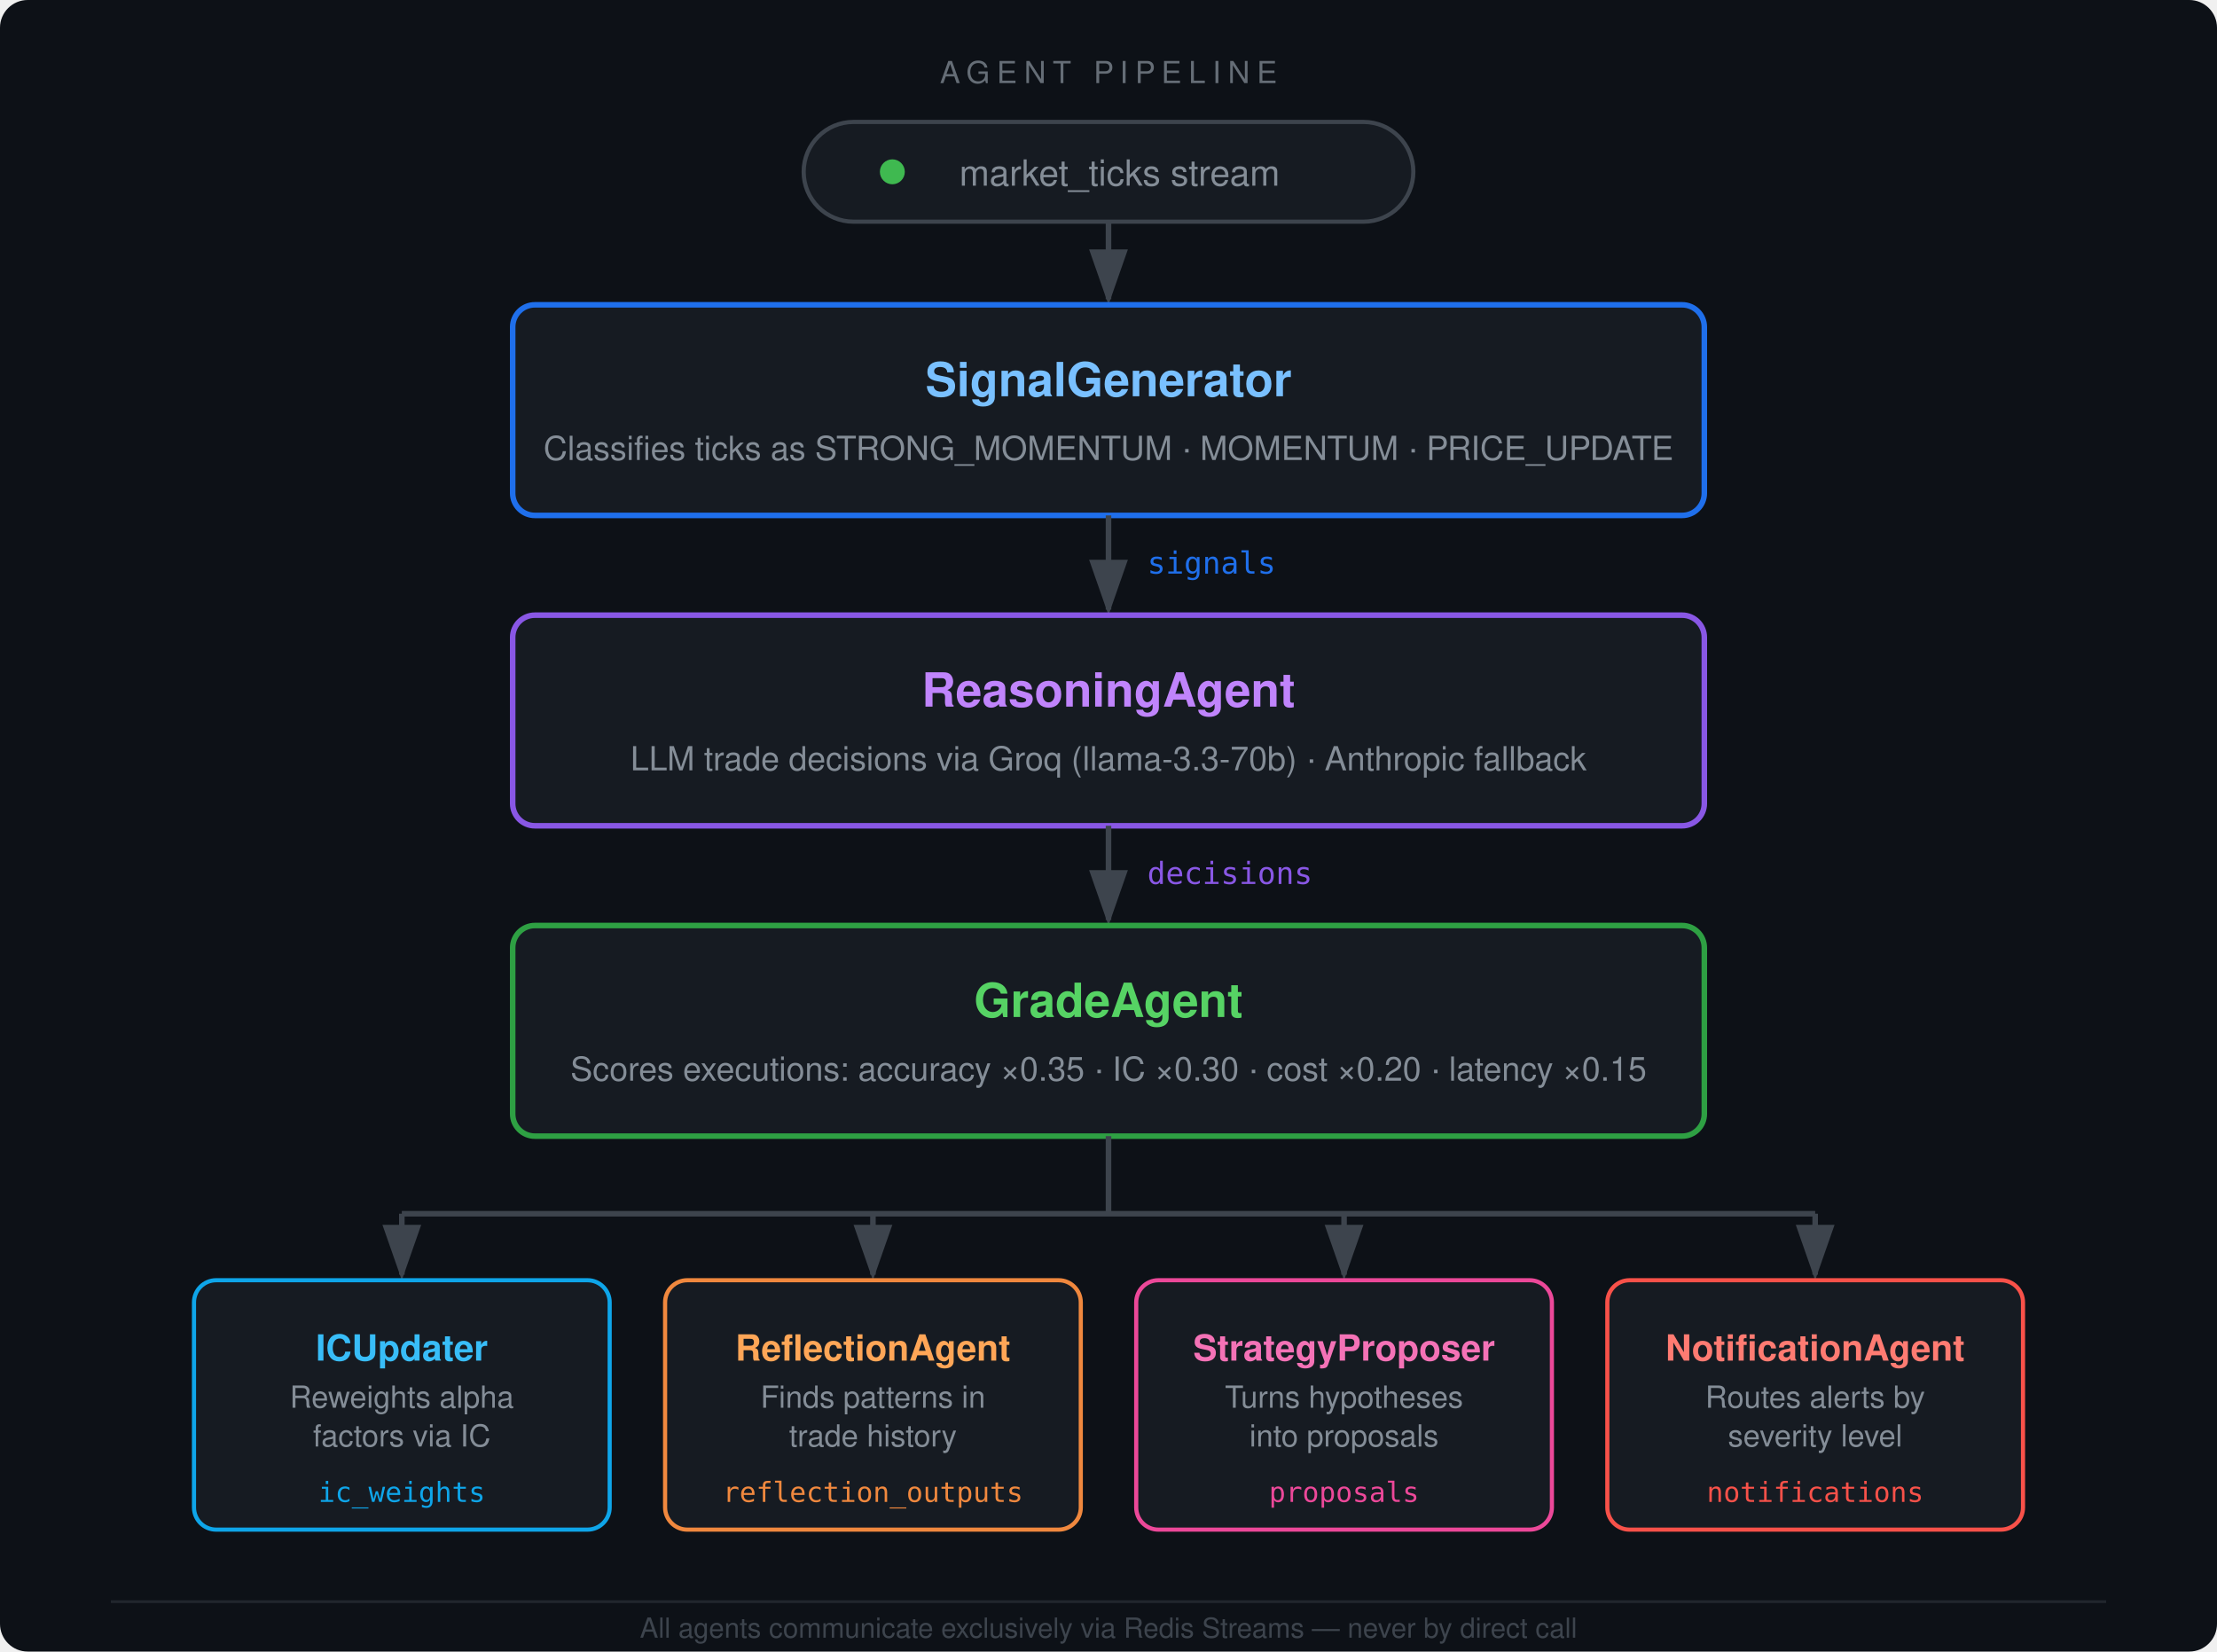
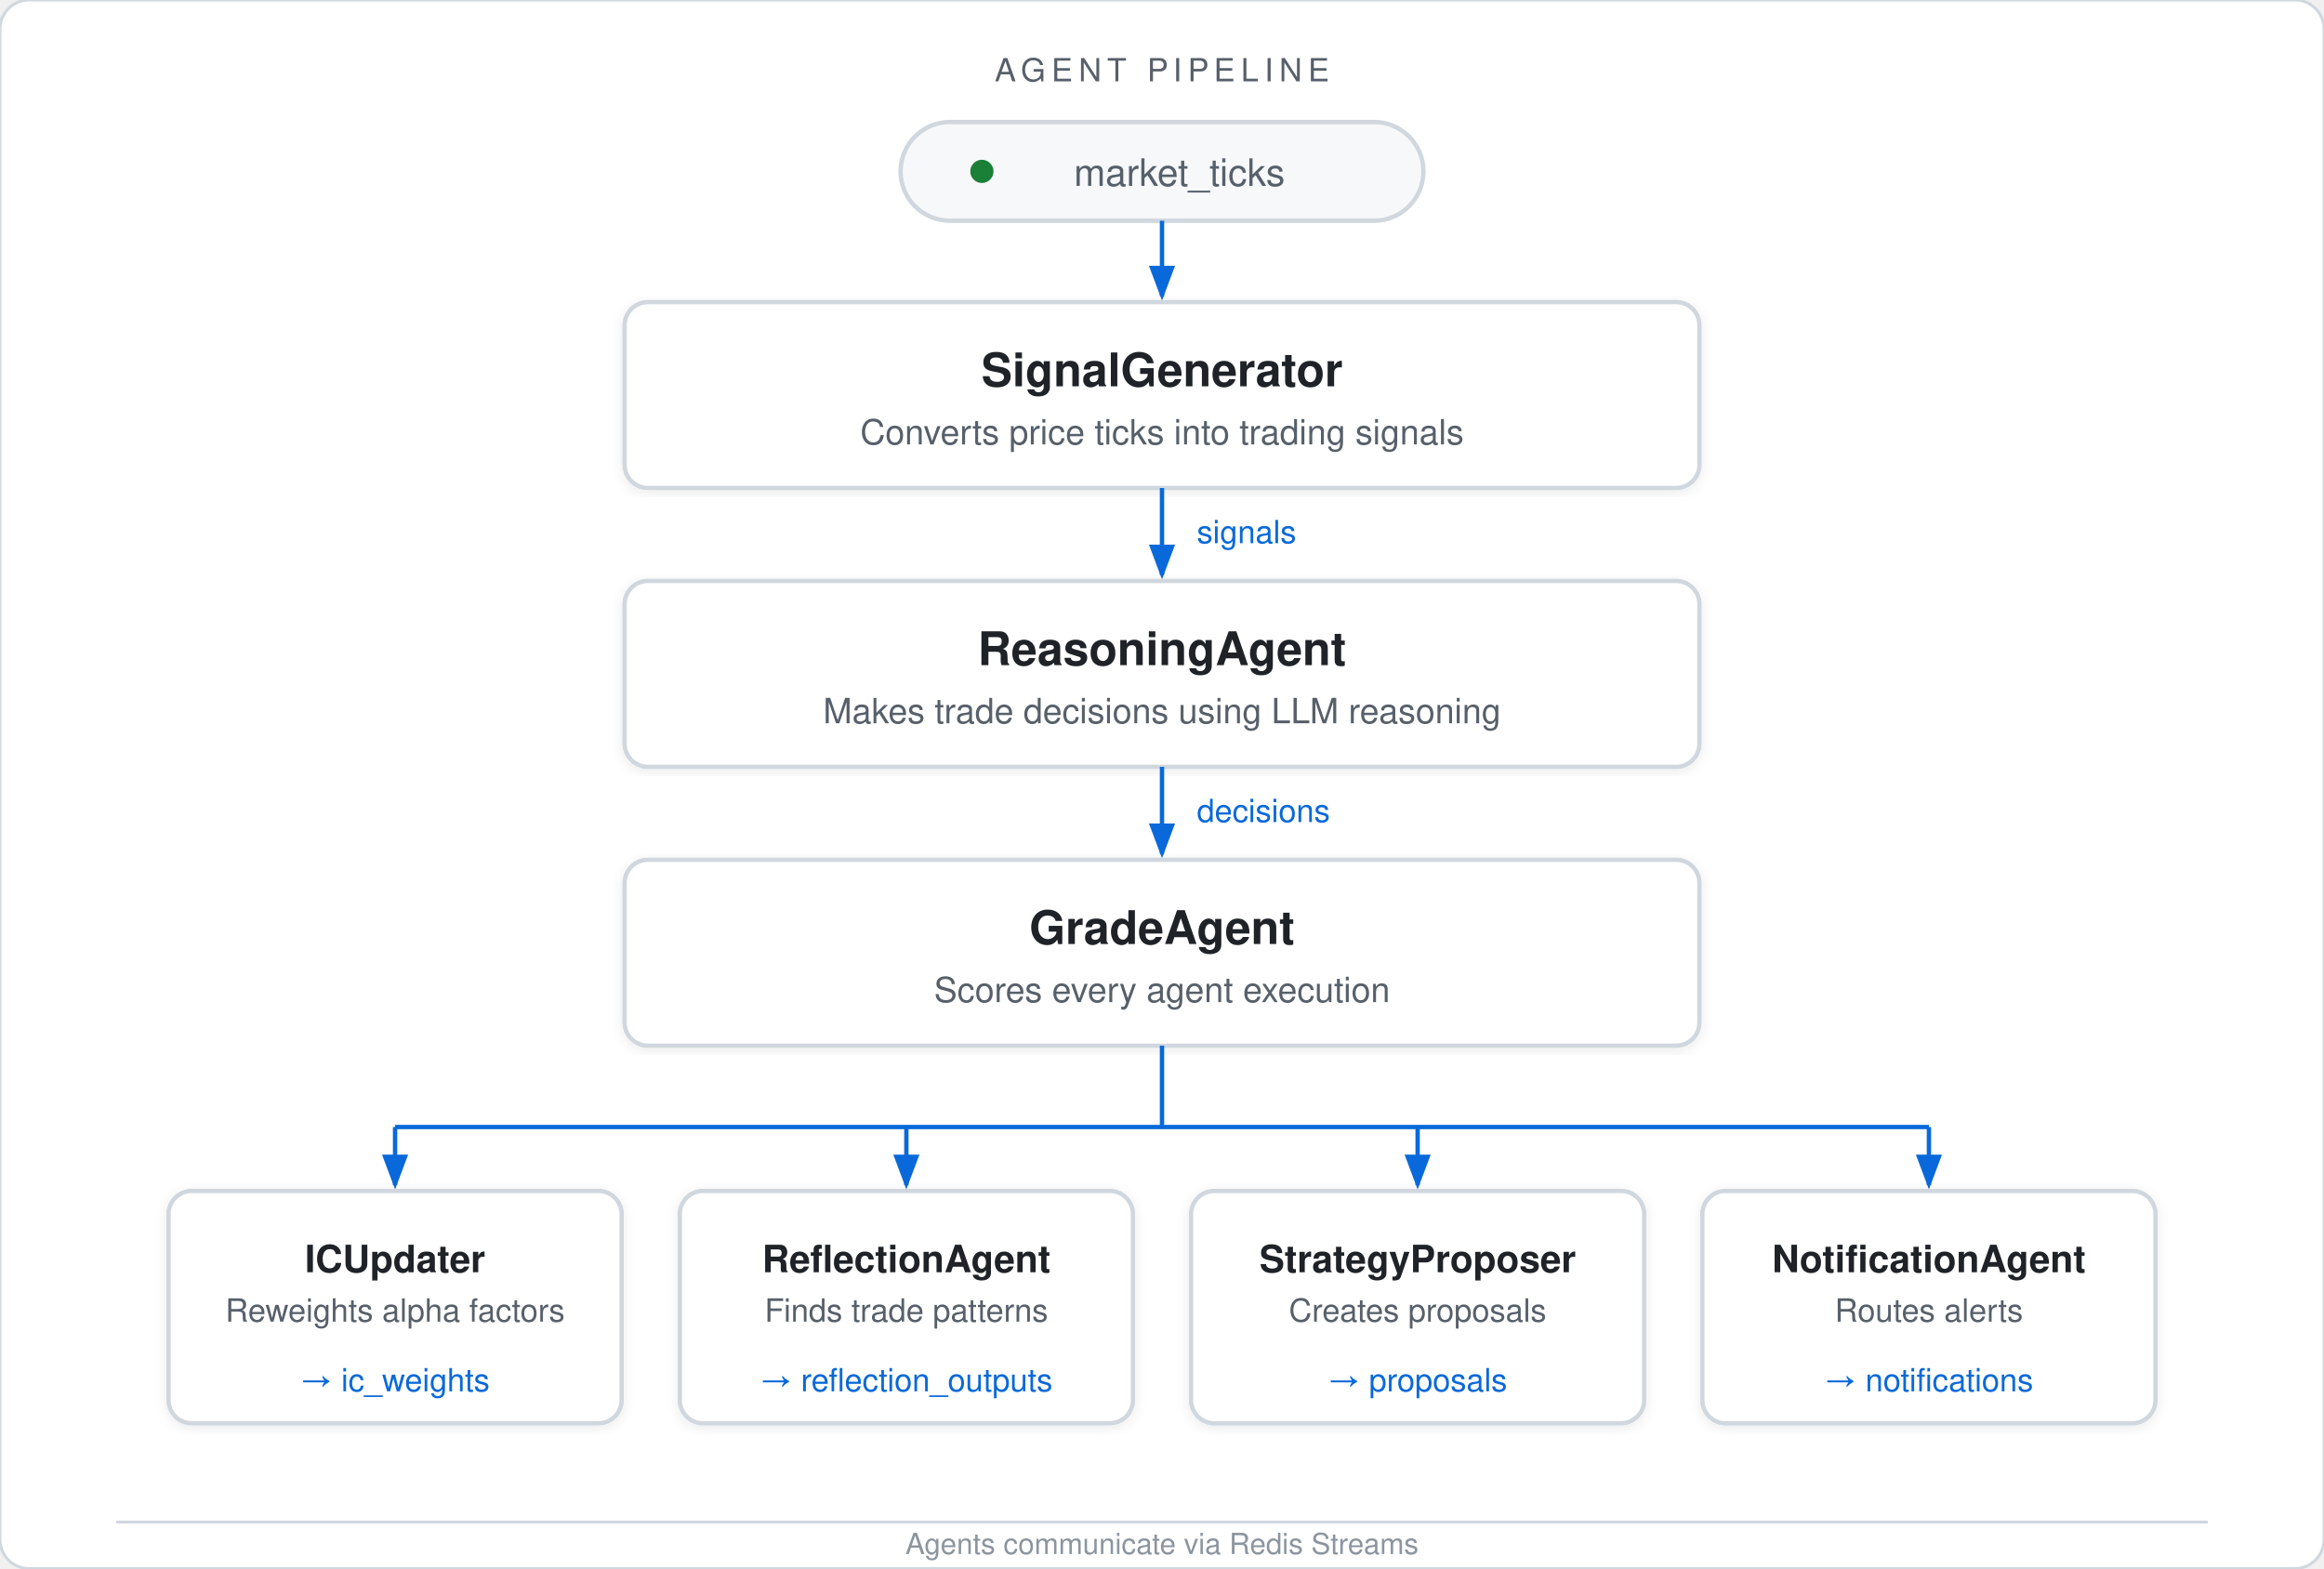
- <svg xmlns="http://www.w3.org/2000/svg" viewBox="0 0 800 596" width="800" height="596">
+ <svg xmlns="http://www.w3.org/2000/svg" viewBox="0 0 800 540" width="800" height="540">
  <defs>
-     <marker id="a" markerWidth="10" markerHeight="7" refX="9" refY="3.5" orient="auto">
-       <polygon points="0 0,10 3.5,0 7" fill="#3d444d" />
+     <marker id="a" markerWidth="8" markerHeight="6" refX="7" refY="3" orient="auto">
+       <polygon points="0 0,8 3,0 6" fill="#0969da" />
    </marker>
+     <filter id="s" x="-5%" y="-5%" width="110%" height="110%">
+       <feDropShadow dx="0" dy="1" stdDeviation="2" flood-color="#1f232814" />
+     </filter>
  </defs>
-   <rect width="800" height="596" fill="#0d1117" rx="10" />
-   <text x="400" y="30" text-anchor="middle" font-family="-apple-system,BlinkMacSystemFont,'Segoe UI',Helvetica,Arial,sans-serif" font-size="11" font-weight="500" fill="#656d76" letter-spacing="2.5">
+   <rect width="800" height="540" fill="#ffffff" rx="10" stroke="#d0d7de" stroke-width="1" />
+   <text x="400" y="28" text-anchor="middle" font-family="-apple-system,BlinkMacSystemFont,'Segoe UI',Helvetica,Arial,sans-serif" font-size="11" font-weight="500" fill="#57606a" letter-spacing="2">
    AGENT PIPELINE
  </text>
-   <rect x="290" y="44" width="220" height="36" rx="18" fill="#161b22" stroke="#3d444d" stroke-width="1.5" />
-   <circle cx="322" cy="62" r="4.5" fill="#3fb950" />
-   <text x="404" y="67" text-anchor="middle" font-family="-apple-system,BlinkMacSystemFont,'Segoe UI',Helvetica,Arial,sans-serif" font-size="13" fill="#848d97">
-     market_ticks stream
-   </text>
-   <line x1="400" y1="80" x2="400" y2="108" stroke="#3d444d" stroke-width="2" marker-end="url(#a)" />
-   <rect x="185" y="110" width="430" height="76" rx="8" fill="#161b22" stroke="#1f6feb" stroke-width="2" />
-   <text x="400" y="143" text-anchor="middle" font-family="-apple-system,BlinkMacSystemFont,'Segoe UI',Helvetica,Arial,sans-serif" font-size="17" font-weight="700" fill="#79c0ff">
-     SignalGenerator
-   </text>
-   <text x="400" y="166" text-anchor="middle" font-family="-apple-system,BlinkMacSystemFont,'Segoe UI',Helvetica,Arial,sans-serif" font-size="12" fill="#848d97">
-     Classifies ticks as STRONG_MOMENTUM · MOMENTUM · PRICE_UPDATE
-   </text>
-   <line x1="400" y1="186" x2="400" y2="220" stroke="#3d444d" stroke-width="2" marker-end="url(#a)" />
-   <text x="414" y="207" font-family="ui-monospace,'SF Mono',Consolas,monospace" font-size="11" fill="#1f6feb">signals</text>
-   <rect x="185" y="222" width="430" height="76" rx="8" fill="#161b22" stroke="#8957e5" stroke-width="2" />
-   <text x="400" y="255" text-anchor="middle" font-family="-apple-system,BlinkMacSystemFont,'Segoe UI',Helvetica,Arial,sans-serif" font-size="17" font-weight="700" fill="#c084fc">
-     ReasoningAgent
-   </text>
-   <text x="400" y="278" text-anchor="middle" font-family="-apple-system,BlinkMacSystemFont,'Segoe UI',Helvetica,Arial,sans-serif" font-size="12" fill="#848d97">
-     LLM trade decisions via Groq (llama-3.3-70b) · Anthropic fallback
-   </text>
-   <line x1="400" y1="298" x2="400" y2="332" stroke="#3d444d" stroke-width="2" marker-end="url(#a)" />
-   <text x="414" y="319" font-family="ui-monospace,'SF Mono',Consolas,monospace" font-size="11" fill="#8957e5">decisions</text>
-   <rect x="185" y="334" width="430" height="76" rx="8" fill="#161b22" stroke="#2ea043" stroke-width="2" />
-   <text x="400" y="367" text-anchor="middle" font-family="-apple-system,BlinkMacSystemFont,'Segoe UI',Helvetica,Arial,sans-serif" font-size="17" font-weight="700" fill="#56d364">
-     GradeAgent
-   </text>
-   <text x="400" y="390" text-anchor="middle" font-family="-apple-system,BlinkMacSystemFont,'Segoe UI',Helvetica,Arial,sans-serif" font-size="12" fill="#848d97">
-     Scores executions: accuracy ×0.35 · IC ×0.30 · cost ×0.20 · latency ×0.15
-   </text>
-   <line x1="400" y1="410" x2="400" y2="438" stroke="#3d444d" stroke-width="2" />
-   <line x1="145" y1="438" x2="655" y2="438" stroke="#3d444d" stroke-width="2" />
-   <line x1="145" y1="438" x2="145" y2="460" stroke="#3d444d" stroke-width="2" marker-end="url(#a)" />
-   <line x1="315" y1="438" x2="315" y2="460" stroke="#3d444d" stroke-width="2" marker-end="url(#a)" />
-   <line x1="485" y1="438" x2="485" y2="460" stroke="#3d444d" stroke-width="2" marker-end="url(#a)" />
-   <line x1="655" y1="438" x2="655" y2="460" stroke="#3d444d" stroke-width="2" marker-end="url(#a)" />
-   <rect x="70" y="462" width="150" height="90" rx="8" fill="#161b22" stroke="#0ea5e9" stroke-width="1.5" />
-   <text x="145" y="491" text-anchor="middle" font-family="-apple-system,BlinkMacSystemFont,'Segoe UI',Helvetica,Arial,sans-serif" font-size="13" font-weight="700" fill="#38bdf8">ICUpdater</text>
-   <text x="145" y="508" text-anchor="middle" font-family="-apple-system,BlinkMacSystemFont,'Segoe UI',Helvetica,Arial,sans-serif" font-size="11" fill="#848d97">Reweights alpha</text>
-   <text x="145" y="522" text-anchor="middle" font-family="-apple-system,BlinkMacSystemFont,'Segoe UI',Helvetica,Arial,sans-serif" font-size="11" fill="#848d97">factors via IC</text>
-   <text x="145" y="542" text-anchor="middle" font-family="ui-monospace,'SF Mono',Consolas,monospace" font-size="10" fill="#0ea5e9">ic_weights</text>
-   <rect x="240" y="462" width="150" height="90" rx="8" fill="#161b22" stroke="#f0883e" stroke-width="1.5" />
-   <text x="315" y="491" text-anchor="middle" font-family="-apple-system,BlinkMacSystemFont,'Segoe UI',Helvetica,Arial,sans-serif" font-size="13" font-weight="700" fill="#ffa657">ReflectionAgent</text>
-   <text x="315" y="508" text-anchor="middle" font-family="-apple-system,BlinkMacSystemFont,'Segoe UI',Helvetica,Arial,sans-serif" font-size="11" fill="#848d97">Finds patterns in</text>
-   <text x="315" y="522" text-anchor="middle" font-family="-apple-system,BlinkMacSystemFont,'Segoe UI',Helvetica,Arial,sans-serif" font-size="11" fill="#848d97">trade history</text>
-   <text x="315" y="542" text-anchor="middle" font-family="ui-monospace,'SF Mono',Consolas,monospace" font-size="10" fill="#f0883e">reflection_outputs</text>
-   <rect x="410" y="462" width="150" height="90" rx="8" fill="#161b22" stroke="#ec4899" stroke-width="1.5" />
-   <text x="485" y="491" text-anchor="middle" font-family="-apple-system,BlinkMacSystemFont,'Segoe UI',Helvetica,Arial,sans-serif" font-size="13" font-weight="700" fill="#f472b6">StrategyProposer</text>
-   <text x="485" y="508" text-anchor="middle" font-family="-apple-system,BlinkMacSystemFont,'Segoe UI',Helvetica,Arial,sans-serif" font-size="11" fill="#848d97">Turns hypotheses</text>
-   <text x="485" y="522" text-anchor="middle" font-family="-apple-system,BlinkMacSystemFont,'Segoe UI',Helvetica,Arial,sans-serif" font-size="11" fill="#848d97">into proposals</text>
-   <text x="485" y="542" text-anchor="middle" font-family="ui-monospace,'SF Mono',Consolas,monospace" font-size="10" fill="#ec4899">proposals</text>
-   <rect x="580" y="462" width="150" height="90" rx="8" fill="#161b22" stroke="#f85149" stroke-width="1.5" />
-   <text x="655" y="491" text-anchor="middle" font-family="-apple-system,BlinkMacSystemFont,'Segoe UI',Helvetica,Arial,sans-serif" font-size="13" font-weight="700" fill="#ff7b72">NotificationAgent</text>
-   <text x="655" y="508" text-anchor="middle" font-family="-apple-system,BlinkMacSystemFont,'Segoe UI',Helvetica,Arial,sans-serif" font-size="11" fill="#848d97">Routes alerts by</text>
-   <text x="655" y="522" text-anchor="middle" font-family="-apple-system,BlinkMacSystemFont,'Segoe UI',Helvetica,Arial,sans-serif" font-size="11" fill="#848d97">severity level</text>
-   <text x="655" y="542" text-anchor="middle" font-family="ui-monospace,'SF Mono',Consolas,monospace" font-size="10" fill="#f85149">notifications</text>
-   <line x1="40" y1="578" x2="760" y2="578" stroke="#21262d" stroke-width="1" />
-   <text x="400" y="591" text-anchor="middle" font-family="-apple-system,BlinkMacSystemFont,'Segoe UI',Helvetica,Arial,sans-serif" font-size="10" fill="#3d444d">
-     All agents communicate exclusively via Redis Streams — never by direct call
-   </text>
+   <rect x="310" y="42" width="180" height="34" rx="17" fill="#f6f8fa" stroke="#d0d7de" stroke-width="1.5" />
+   <circle cx="338" cy="59" r="4" fill="#1a7f37" />
+   <text x="406" y="64" text-anchor="middle" font-family="-apple-system,BlinkMacSystemFont,'Segoe UI',Helvetica,Arial,sans-serif" font-size="13" fill="#57606a">market_ticks</text>
+   <line x1="400" y1="76" x2="400" y2="102" stroke="#0969da" stroke-width="1.5" marker-end="url(#a)" />
+   <rect x="215" y="104" width="370" height="64" rx="8" fill="#ffffff" stroke="#d0d7de" stroke-width="1.5" filter="url(#s)" />
+   <text x="400" y="133" text-anchor="middle" font-family="-apple-system,BlinkMacSystemFont,'Segoe UI',Helvetica,Arial,sans-serif" font-size="16" font-weight="600" fill="#1f2328">SignalGenerator</text>
+   <text x="400" y="153" text-anchor="middle" font-family="-apple-system,BlinkMacSystemFont,'Segoe UI',Helvetica,Arial,sans-serif" font-size="12" fill="#57606a">Converts price ticks into trading signals</text>
+   <line x1="400" y1="168" x2="400" y2="198" stroke="#0969da" stroke-width="1.5" marker-end="url(#a)" />
+   <text x="412" y="187" font-family="-apple-system,BlinkMacSystemFont,'Segoe UI',Helvetica,Arial,sans-serif" font-size="11" fill="#0969da">signals</text>
+   <rect x="215" y="200" width="370" height="64" rx="8" fill="#ffffff" stroke="#d0d7de" stroke-width="1.5" filter="url(#s)" />
+   <text x="400" y="229" text-anchor="middle" font-family="-apple-system,BlinkMacSystemFont,'Segoe UI',Helvetica,Arial,sans-serif" font-size="16" font-weight="600" fill="#1f2328">ReasoningAgent</text>
+   <text x="400" y="249" text-anchor="middle" font-family="-apple-system,BlinkMacSystemFont,'Segoe UI',Helvetica,Arial,sans-serif" font-size="12" fill="#57606a">Makes trade decisions using LLM reasoning</text>
+   <line x1="400" y1="264" x2="400" y2="294" stroke="#0969da" stroke-width="1.5" marker-end="url(#a)" />
+   <text x="412" y="283" font-family="-apple-system,BlinkMacSystemFont,'Segoe UI',Helvetica,Arial,sans-serif" font-size="11" fill="#0969da">decisions</text>
+   <rect x="215" y="296" width="370" height="64" rx="8" fill="#ffffff" stroke="#d0d7de" stroke-width="1.5" filter="url(#s)" />
+   <text x="400" y="325" text-anchor="middle" font-family="-apple-system,BlinkMacSystemFont,'Segoe UI',Helvetica,Arial,sans-serif" font-size="16" font-weight="600" fill="#1f2328">GradeAgent</text>
+   <text x="400" y="345" text-anchor="middle" font-family="-apple-system,BlinkMacSystemFont,'Segoe UI',Helvetica,Arial,sans-serif" font-size="12" fill="#57606a">Scores every agent execution</text>
+   <line x1="400" y1="360" x2="400" y2="388" stroke="#0969da" stroke-width="1.5" />
+   <line x1="136" y1="388" x2="664" y2="388" stroke="#0969da" stroke-width="1.5" />
+   <line x1="136" y1="388" x2="136" y2="408" stroke="#0969da" stroke-width="1.5" marker-end="url(#a)" />
+   <line x1="312" y1="388" x2="312" y2="408" stroke="#0969da" stroke-width="1.5" marker-end="url(#a)" />
+   <line x1="488" y1="388" x2="488" y2="408" stroke="#0969da" stroke-width="1.5" marker-end="url(#a)" />
+   <line x1="664" y1="388" x2="664" y2="408" stroke="#0969da" stroke-width="1.5" marker-end="url(#a)" />
+   <rect x="58" y="410" width="156" height="80" rx="8" fill="#ffffff" stroke="#d0d7de" stroke-width="1.5" filter="url(#s)" />
+   <text x="136" y="438" text-anchor="middle" font-family="-apple-system,BlinkMacSystemFont,'Segoe UI',Helvetica,Arial,sans-serif" font-size="13" font-weight="600" fill="#1f2328">ICUpdater</text>
+   <text x="136" y="455" text-anchor="middle" font-family="-apple-system,BlinkMacSystemFont,'Segoe UI',Helvetica,Arial,sans-serif" font-size="11" fill="#57606a">Reweights alpha factors</text>
+   <text x="136" y="479" text-anchor="middle" font-family="-apple-system,BlinkMacSystemFont,'Segoe UI',Helvetica,Arial,sans-serif" font-size="11" fill="#0969da">→ ic_weights</text>
+   <rect x="234" y="410" width="156" height="80" rx="8" fill="#ffffff" stroke="#d0d7de" stroke-width="1.5" filter="url(#s)" />
+   <text x="312" y="438" text-anchor="middle" font-family="-apple-system,BlinkMacSystemFont,'Segoe UI',Helvetica,Arial,sans-serif" font-size="13" font-weight="600" fill="#1f2328">ReflectionAgent</text>
+   <text x="312" y="455" text-anchor="middle" font-family="-apple-system,BlinkMacSystemFont,'Segoe UI',Helvetica,Arial,sans-serif" font-size="11" fill="#57606a">Finds trade patterns</text>
+   <text x="312" y="479" text-anchor="middle" font-family="-apple-system,BlinkMacSystemFont,'Segoe UI',Helvetica,Arial,sans-serif" font-size="11" fill="#0969da">→ reflection_outputs</text>
+   <rect x="410" y="410" width="156" height="80" rx="8" fill="#ffffff" stroke="#d0d7de" stroke-width="1.5" filter="url(#s)" />
+   <text x="488" y="438" text-anchor="middle" font-family="-apple-system,BlinkMacSystemFont,'Segoe UI',Helvetica,Arial,sans-serif" font-size="13" font-weight="600" fill="#1f2328">StrategyProposer</text>
+   <text x="488" y="455" text-anchor="middle" font-family="-apple-system,BlinkMacSystemFont,'Segoe UI',Helvetica,Arial,sans-serif" font-size="11" fill="#57606a">Creates proposals</text>
+   <text x="488" y="479" text-anchor="middle" font-family="-apple-system,BlinkMacSystemFont,'Segoe UI',Helvetica,Arial,sans-serif" font-size="11" fill="#0969da">→ proposals</text>
+   <rect x="586" y="410" width="156" height="80" rx="8" fill="#ffffff" stroke="#d0d7de" stroke-width="1.5" filter="url(#s)" />
+   <text x="664" y="438" text-anchor="middle" font-family="-apple-system,BlinkMacSystemFont,'Segoe UI',Helvetica,Arial,sans-serif" font-size="13" font-weight="600" fill="#1f2328">NotificationAgent</text>
+   <text x="664" y="455" text-anchor="middle" font-family="-apple-system,BlinkMacSystemFont,'Segoe UI',Helvetica,Arial,sans-serif" font-size="11" fill="#57606a">Routes alerts</text>
+   <text x="664" y="479" text-anchor="middle" font-family="-apple-system,BlinkMacSystemFont,'Segoe UI',Helvetica,Arial,sans-serif" font-size="11" fill="#0969da">→ notifications</text>
+   <line x1="40" y1="524" x2="760" y2="524" stroke="#d0d7de" stroke-width="1" />
+   <text x="400" y="535" text-anchor="middle" font-family="-apple-system,BlinkMacSystemFont,'Segoe UI',Helvetica,Arial,sans-serif" font-size="10" fill="#8c959f">Agents communicate via Redis Streams</text>
</svg>
